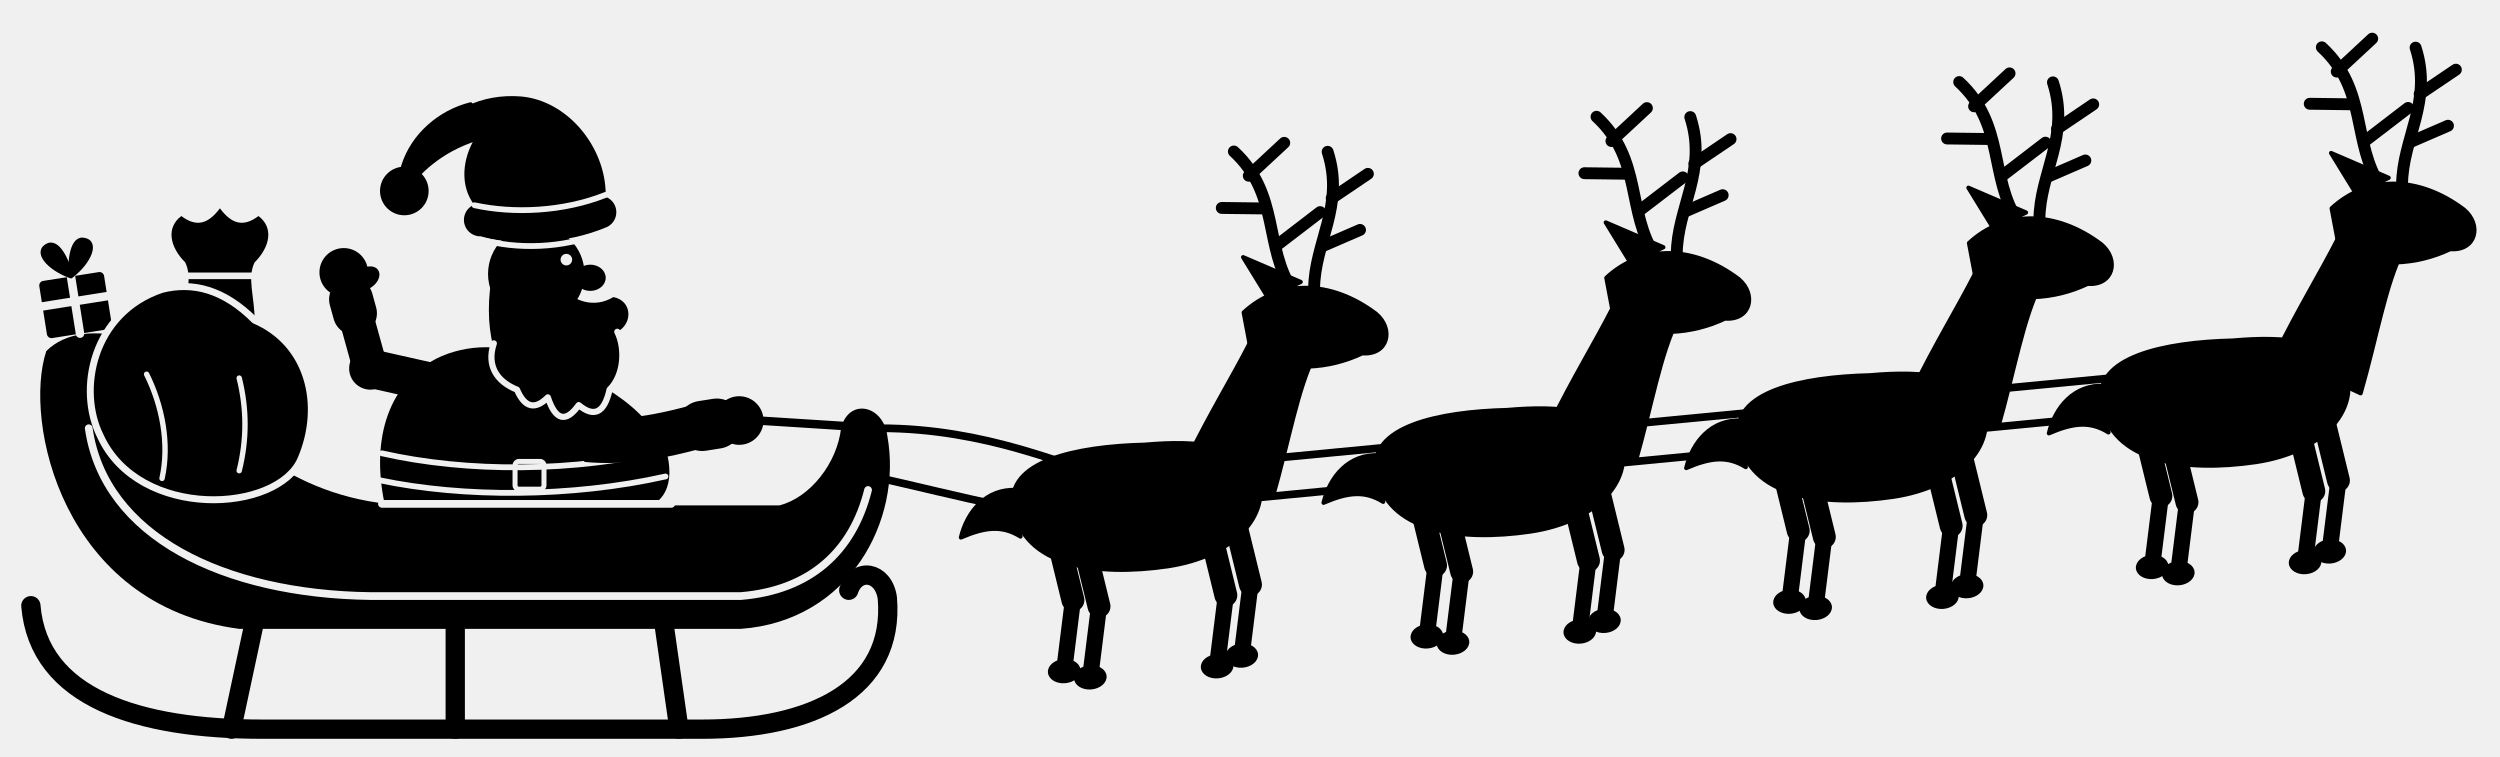
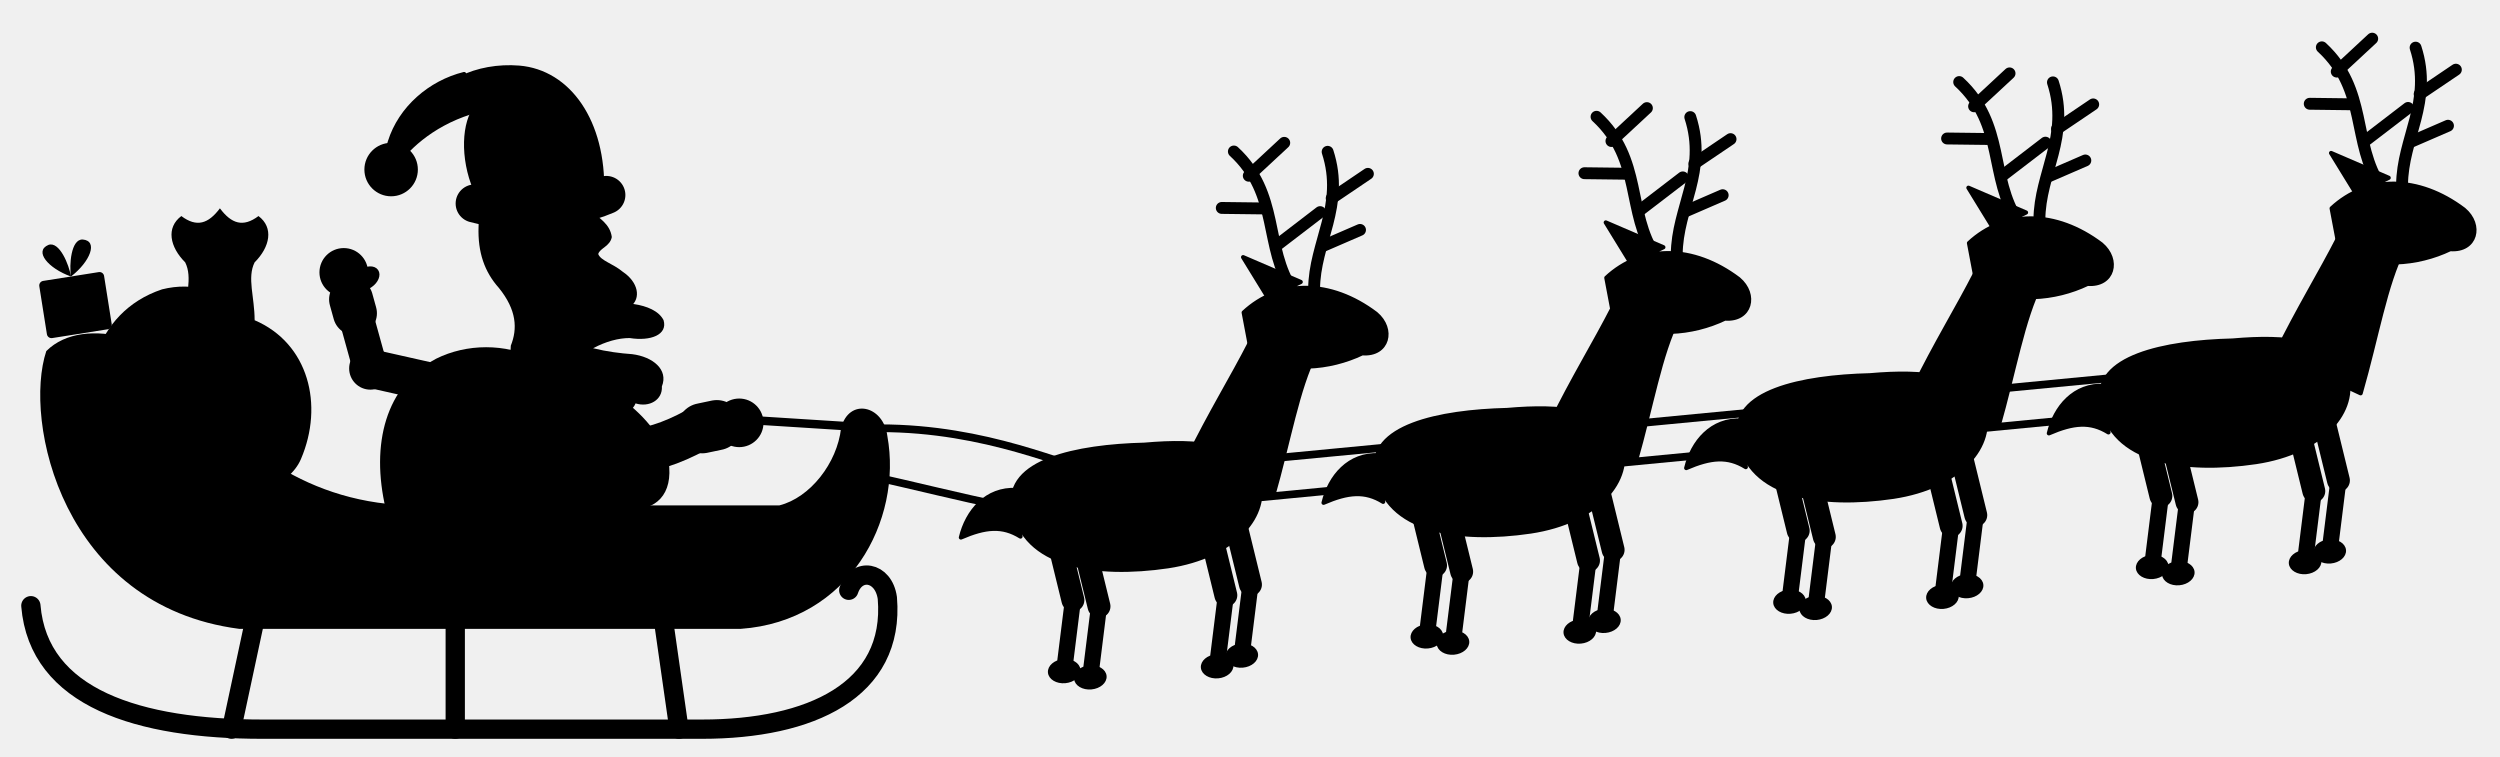
<svg xmlns="http://www.w3.org/2000/svg" width="648" height="196" viewBox="4 -5 648 196">
-   <defs>
-     <mask id="cut" maskUnits="userSpaceOnUse" x="0" y="-20" width="260" height="230">
-       <rect x="0" y="-20" width="260" height="230" fill="#fff" />
-       <g fill="none" stroke="#000" stroke-linecap="round" stroke-linejoin="round">
-         <circle cx="150.8" cy="62.3" r="1.5" fill="#000" stroke="none" />
-         <path d="M127,48.2 C137,50.4 150,49.9 161,45.5" stroke-width="1.5" />
-         <path d="M128.5,57 C138,59.8 150,59.3 159.5,55.5" stroke-width="1.5" />
-         <path d="M132,84 C130,90 133,94 138,96 Q141,103 146,98 Q149,107 154,100 Q160,105 162,96 C166,92 166,85 164,81" stroke-width="1.6" />
-         <path d="M103,125.6 L178,125.6" stroke-width="2" />
-         <path d="M103,112.5 C125,117.5 153,117.5 177.5,111.5" stroke-width="1.5" />
-         <path d="M102.5,119.5 C124,124 152,124 176.5,118.5" stroke-width="1.5" />
-         <rect x="137.5" y="114.6" width="7.5" height="7.2" rx="1" stroke-width="1.3" />
-         <path d="M30,108 C24,96 28,76 46,70 C54,68 62,70 70,78 C84,84 88,100 82,114 C76,128 40,130 30,108" stroke-width="1.8" />
-         <path d="M51,66.5 L71,66.5" stroke-width="1.7" />
-         <path d="M42,92 C46,100 48,110 46,119" stroke-width="1.4" />
-         <path d="M66,93 C68,101 68,109 66,117" stroke-width="1.4" />
-         <path d="M27,106 C31,134 62,149 100,149.5 L196,149.5 C214,148 225,138 229,122" stroke-width="2" />
-         <g transform="translate(14 68) rotate(-9)">
-           <path d="M8.5,0 L8.5,15" stroke-width="2.2" />
-           <path d="M0,6.5 L17,6.5" stroke-width="2.2" />
-         </g>
-       </g>
-     </mask>
-   </defs>
  <g fill="#000" stroke="#000" stroke-linecap="round" stroke-linejoin="round">
    <g fill="none" stroke-width="2">
      <path d="M232,106 C260,106 280,116 290,118 L384,109 L478,100 L572,91" />
      <path d="M228,118 C255,124 275,130 288,128 L382,119 L476,110 L570,101" />
    </g>
    <g>
      <animateTransform attributeName="transform" type="translate" values="0 0;0 -1.8;0 0" calcMode="spline" keyTimes="0;.5;1" keySplines=".45 0 .55 1;.45 0 .55 1" dur="0.7s" begin="0.0s" repeatCount="indefinite" />
      <g fill="none" stroke-width="5">
        <path d="M12,152 C14,176 40,184 72,184 L186,184 C214,184 236,174 234,150 C233,143 226,142 224,148" />
        <path d="M64,184 L70,156" />
        <path d="M122,184 L122,156" />
        <path d="M180,184 L176,156" />
      </g>
-       <g mask="url(#cut)" stroke="none">
+       <g stroke="none">
        <path d="M16,86 C10,104 20,152 66,158 L196,158 C224,156 238,130 234,108 C233,100 224,98 222,106 C221,115 214,124 206,126 L112,126 C84,126 64,110 54,94 C48,84 26,76 16,86 Z" />
        <g transform="translate(14 68) rotate(-9)">
          <rect x="0" y="0" width="17" height="15" rx="1.2" />
+           <path d="M8.5,0 C3,-3 0,-8 4,-9 C7,-9.6 8.5,-3 8.5,0 C8.5,-3 10,-9.6 13,-9 C17,-8 14,-3 8.5,0 Z" />
        </g>
        <path d="M30,108 C24,96 28,76 46,70 C54,68 62,70 70,78 C84,84 88,100 82,114 C76,128 40,130 30,108 Z" />
        <path d="M52,78 C52,72 54,67 52,63 C48,59 47,54 51,51 C55,54 58,53 61,49 C64,53 67,54 71,51 C75,54 74,59 70,63 C68,67 70,72 70,78 Z" />
        <path d="M104,127 C100,110 104,95 117,88 C125,84 135,84 143,88 C157,92 172,100 177,113 C179,122 175,127 168,127 Z" />
-         <circle cx="143" cy="66" r="12.5" />
-         <ellipse cx="157" cy="67" rx="4" ry="3.4" />
-         <path d="M133,60 C129,74 130,88 138,96 Q141,103 146,98 Q149,107 154,100 Q160,105 162,96 C166,92 166,85 164,81 C168,79 168,73 163,72 C158,75 153,73 150,70 C150,66 146,62 140,58 Z" />
-         <path d="M127,48.2 C123,43 124,36 127,31 L125,22.5 C129,20.5 134,19.6 139,20 C151,21 161,33 161,45.5 C150,49.9 137,50.4 127,48.2 Z" />
-         <path d="M128.5,52 C138,54.5 150,54 159.5,50" fill="none" stroke="#000" stroke-width="8.5" />
-       </g>
-       <g transform="translate(14 68) rotate(-9)">
-         <path d="M8.5,0 C3,-3 0,-8 4,-9 C7,-9.6 8.5,-3 8.5,0 C8.5,-3 10,-9.6 13,-9 C17,-8 14,-3 8.5,0 Z" />
-       </g>
-       <path d="M156,109 C166,110 176,108 184.6,105.6" fill="none" stroke-width="11.5" stroke-linecap="butt" />
-       <path d="M186,105.4 L189.8,104.8" fill="none" stroke-width="13" stroke-linecap="round" />
-       <circle cx="195.6" cy="104" r="5.8" />
+       </g>
+       <path d="M166,112 C172,112 178,110 184.6,106.4" fill="none" stroke-width="11.5" stroke-linecap="butt" />
+       <path d="M186,106 L189.8,105.2" fill="none" stroke-width="13" stroke-linecap="round" />
+       <circle cx="195.6" cy="104.6" r="5.8" />
      <path d="M120,95 L100,90.5" fill="none" stroke-width="10" />
      <circle cx="100" cy="90.5" r="5" />
      <g>
        <animateTransform attributeName="transform" type="rotate" values="-16 100 90.5;14 100 90.5;-16 100 90.5" calcMode="spline" keyTimes="0;.5;1" keySplines=".45 0 .55 1;.45 0 .55 1" dur="0.9s" begin="0.0s" repeatCount="indefinite" />
        <path d="M100,90.5 L96.4,77.5" fill="none" stroke-width="9" stroke-linecap="butt" />
        <path d="M96,76.2 L95,72.6" fill="none" stroke-width="11.4" stroke-linecap="round" />
        <circle cx="93.1" cy="65.6" r="5.8" />
        <ellipse cx="98.8" cy="67.2" rx="3.4" ry="2.2" transform="rotate(-35 98.8 67.2)" />
      </g>
-       <g>
-         <animateTransform attributeName="transform" type="rotate" values="-6 126 27;6 126 27;-6 126 27" calcMode="spline" keyTimes="0;.5;1" keySplines=".45 0 .55 1;.45 0 .55 1" dur="1.2s" begin="0.0s" repeatCount="indefinite" />
-         <path d="M126,22 C118,24 111,30 108.5,38 C107.5,41 108,43 109.5,44 C112,40 118,34 127.5,31 Z" />
-         <g>
-           <animateTransform attributeName="transform" type="rotate" values="14 115 36;-14 115 36;14 115 36" calcMode="spline" keyTimes="0;.5;1" keySplines=".45 0 .55 1;.45 0 .55 1" dur="1.2s" begin="-0.3s" repeatCount="indefinite" />
-           <circle cx="108.8" cy="44.5" r="5.8" />
+       <g transform="translate(143 100) scale(1.1) translate(-143 -100)">
+         <path d="M155.5,54 C158,56 160.4,57.4 160.8,60.4 C160.4,62.6 158,63 157.6,64.4 C158.2,66 161,66.6 163.4,68.6 C167,71 167.8,74.8 165.2,76.8 C163.4,78 160,77.8 158,76.6 C161.6,75.4 170.8,75.6 173,80 C174,83.4 170,85 165,84.2 C162.4,84.2 159.4,85 156.4,86.6 C159.6,87.4 162.8,87.8 165.6,88 C170.4,88.6 174.2,91.6 172.6,95.6 C172.8,98.8 169.6,100.6 166.4,99.6 C165,103 159.8,103.2 157.2,99.8 C154.8,103.6 149.2,103.4 147,99 C143.8,101.2 138.2,99.6 136.6,94.4 L137,86 C138.6,82 138.4,77.6 134.2,72.4 C130.8,68.6 129.2,64 129.4,58 C129.4,56 130,55 130.8,54 Z" stroke="none" />
+         <path d="M129.5,52 C125.5,45 125,36 127.5,31 L125,22.5 C129,20.5 134,19.6 139,20 C151,21 159.5,33 159,50 C151,53.5 138,54 129.5,52 Z" stroke="none" />
+         <path d="M128.5,52.5 C138,55 150,54.5 159.5,50.5" fill="none" stroke="#000" stroke-width="9" />
+         <g>
+           <animateTransform attributeName="transform" type="rotate" values="-6 126 27;6 126 27;-6 126 27" calcMode="spline" keyTimes="0;.5;1" keySplines=".45 0 .55 1;.45 0 .55 1" dur="1.2s" begin="0.0s" repeatCount="indefinite" />
+           <path d="M126,22 C118,24 111,30 108.5,38 C107.5,41 108,43 109.5,44 C112,40 118,34 127.5,31 Z" />
+           <g>
+             <animateTransform attributeName="transform" type="rotate" values="14 115 36;-14 115 36;14 115 36" calcMode="spline" keyTimes="0;.5;1" keySplines=".45 0 .55 1;.45 0 .55 1" dur="1.2s" begin="-0.3s" repeatCount="indefinite" />
+             <circle cx="108.8" cy="44.5" r="5.8" />
+           </g>
        </g>
      </g>
      <path d="M200.5,104 L232,106" fill="none" stroke-width="2.2" />
    </g>
    <g transform="translate(300 128) rotate(-5) scale(1.1)">
      <g>
        <animateTransform attributeName="transform" type="translate" values="0 0;0 -3.5;0 0" calcMode="spline" keyTimes="0;.5;1" keySplines=".45 0 .55 1;.45 0 .55 1" dur="0.7s" begin="-0.00s" repeatCount="indefinite" />
        <g>
          <animateTransform attributeName="transform" type="rotate" values="25 -20 6;60 -20 6;25 -20 6" calcMode="spline" keyTimes="0;.5;1" keySplines=".45 0 .55 1;.45 0 .55 1" dur="0.7s" begin="-0.35s" repeatCount="indefinite" />
          <path d="M-20,6 L-18,19" stroke-width="5.4" />
          <g>
            <animateTransform attributeName="transform" type="rotate" values="-40 -18 19;-8 -18 19;-40 -18 19" calcMode="spline" keyTimes="0;.5;1" keySplines=".45 0 .55 1;.45 0 .55 1" dur="0.7s" begin="-0.44s" repeatCount="indefinite" />
            <path d="M-18,19 L-21,33" stroke-width="3.8" />
            <ellipse cx="-21.5" cy="35.5" rx="3.6" ry="2.6" stroke-width="0.5" />
          </g>
        </g>
        <g>
          <animateTransform attributeName="transform" type="rotate" values="15 -14 8;50 -14 8;15 -14 8" calcMode="spline" keyTimes="0;.5;1" keySplines=".45 0 .55 1;.45 0 .55 1" dur="0.7s" begin="-0.45s" repeatCount="indefinite" />
          <path d="M-14,8 L-12,21" stroke-width="5.4" />
          <g>
            <animateTransform attributeName="transform" type="rotate" values="-35 -12 21;-5 -12 21;-35 -12 21" calcMode="spline" keyTimes="0;.5;1" keySplines=".45 0 .55 1;.45 0 .55 1" dur="0.7s" begin="-0.54s" repeatCount="indefinite" />
            <path d="M-12,21 L-15,35" stroke-width="3.8" />
            <ellipse cx="-15.5" cy="37.5" rx="3.6" ry="2.6" stroke-width="0.5" />
          </g>
        </g>
        <g>
          <animateTransform attributeName="transform" type="rotate" values="-62 16 8;-25 16 8;-62 16 8" calcMode="spline" keyTimes="0;.5;1" keySplines=".45 0 .55 1;.45 0 .55 1" dur="0.7s" begin="-0.00s" repeatCount="indefinite" />
          <path d="M16,8 L18,21" stroke-width="5.4" />
          <g>
            <animateTransform attributeName="transform" type="rotate" values="30 18 21;62 18 21;30 18 21" calcMode="spline" keyTimes="0;.5;1" keySplines=".45 0 .55 1;.45 0 .55 1" dur="0.7s" begin="-0.09s" repeatCount="indefinite" />
            <path d="M18,21 L15,35" stroke-width="3.8" />
            <ellipse cx="14.5" cy="37.5" rx="3.6" ry="2.6" stroke-width="0.5" />
          </g>
        </g>
        <g>
          <animateTransform attributeName="transform" type="rotate" values="-50 22 6;-18 22 6;-50 22 6" calcMode="spline" keyTimes="0;.5;1" keySplines=".45 0 .55 1;.45 0 .55 1" dur="0.7s" begin="-0.10s" repeatCount="indefinite" />
          <path d="M22,6 L24,19" stroke-width="5.4" />
          <g>
            <animateTransform attributeName="transform" type="rotate" values="25 24 19;55 24 19;25 24 19" calcMode="spline" keyTimes="0;.5;1" keySplines=".45 0 .55 1;.45 0 .55 1" dur="0.7s" begin="-0.19s" repeatCount="indefinite" />
            <path d="M24,19 L21,33" stroke-width="3.8" />
            <ellipse cx="20.5" cy="35.5" rx="3.6" ry="2.6" stroke-width="0.5" />
          </g>
        </g>
        <path d="M-30,-4 C-31,-15 -14,-17 2,-16 C15,-16 25,-14 28,-6 C30,3 21,12 5,13 C-12,14 -29,10 -30,-4 Z" />
        <path d="M-29,-8 C-36,-9 -41,-4 -43,2 C-37,0 -33,0 -29,3 Z" />
        <path d="M12,-12 C18,-22 24,-30 29,-38 L44,-34 C39,-26 36,-14 31,-1 Z" />
        <path d="M28,-45 C37,-52 49,-51 59,-42 C63,-38 61,-32 55,-33 C47,-30 37,-30 29,-35 Z" />
        <path d="M34,-48 L29,-58 L42,-51 Z" />
        <g fill="none" stroke-width="2.8">
          <path d="M40,-49 C34,-60 39,-72 29,-83" />
          <path d="M37,-60 L48,-67" />
          <path d="M35,-69 L25,-70" />
          <path d="M32,-77 L41,-84" />
          <path d="M45,-49 C46,-60 54,-68 51,-81" />
          <path d="M48,-59 L57,-62" />
          <path d="M51,-70 L60,-75" />
        </g>
      </g>
    </g>
    <g transform="translate(394 119) rotate(-5) scale(1.1)">
      <g>
        <animateTransform attributeName="transform" type="translate" values="0 0;0 -3.5;0 0" calcMode="spline" keyTimes="0;.5;1" keySplines=".45 0 .55 1;.45 0 .55 1" dur="0.7s" begin="-0.11s" repeatCount="indefinite" />
        <g>
          <animateTransform attributeName="transform" type="rotate" values="25 -20 6;60 -20 6;25 -20 6" calcMode="spline" keyTimes="0;.5;1" keySplines=".45 0 .55 1;.45 0 .55 1" dur="0.7s" begin="-0.46s" repeatCount="indefinite" />
          <path d="M-20,6 L-18,19" stroke-width="5.4" />
          <g>
            <animateTransform attributeName="transform" type="rotate" values="-40 -18 19;-8 -18 19;-40 -18 19" calcMode="spline" keyTimes="0;.5;1" keySplines=".45 0 .55 1;.45 0 .55 1" dur="0.7s" begin="-0.55s" repeatCount="indefinite" />
            <path d="M-18,19 L-21,33" stroke-width="3.8" />
            <ellipse cx="-21.5" cy="35.5" rx="3.6" ry="2.6" stroke-width="0.5" />
          </g>
        </g>
        <g>
          <animateTransform attributeName="transform" type="rotate" values="15 -14 8;50 -14 8;15 -14 8" calcMode="spline" keyTimes="0;.5;1" keySplines=".45 0 .55 1;.45 0 .55 1" dur="0.7s" begin="-0.56s" repeatCount="indefinite" />
          <path d="M-14,8 L-12,21" stroke-width="5.4" />
          <g>
            <animateTransform attributeName="transform" type="rotate" values="-35 -12 21;-5 -12 21;-35 -12 21" calcMode="spline" keyTimes="0;.5;1" keySplines=".45 0 .55 1;.45 0 .55 1" dur="0.7s" begin="-0.65s" repeatCount="indefinite" />
            <path d="M-12,21 L-15,35" stroke-width="3.8" />
            <ellipse cx="-15.5" cy="37.5" rx="3.6" ry="2.6" stroke-width="0.5" />
          </g>
        </g>
        <g>
          <animateTransform attributeName="transform" type="rotate" values="-62 16 8;-25 16 8;-62 16 8" calcMode="spline" keyTimes="0;.5;1" keySplines=".45 0 .55 1;.45 0 .55 1" dur="0.7s" begin="-0.11s" repeatCount="indefinite" />
          <path d="M16,8 L18,21" stroke-width="5.4" />
          <g>
            <animateTransform attributeName="transform" type="rotate" values="30 18 21;62 18 21;30 18 21" calcMode="spline" keyTimes="0;.5;1" keySplines=".45 0 .55 1;.45 0 .55 1" dur="0.7s" begin="-0.20s" repeatCount="indefinite" />
            <path d="M18,21 L15,35" stroke-width="3.8" />
            <ellipse cx="14.5" cy="37.5" rx="3.6" ry="2.6" stroke-width="0.5" />
          </g>
        </g>
        <g>
          <animateTransform attributeName="transform" type="rotate" values="-50 22 6;-18 22 6;-50 22 6" calcMode="spline" keyTimes="0;.5;1" keySplines=".45 0 .55 1;.45 0 .55 1" dur="0.7s" begin="-0.21s" repeatCount="indefinite" />
          <path d="M22,6 L24,19" stroke-width="5.4" />
          <g>
            <animateTransform attributeName="transform" type="rotate" values="25 24 19;55 24 19;25 24 19" calcMode="spline" keyTimes="0;.5;1" keySplines=".45 0 .55 1;.45 0 .55 1" dur="0.7s" begin="-0.30s" repeatCount="indefinite" />
            <path d="M24,19 L21,33" stroke-width="3.8" />
            <ellipse cx="20.5" cy="35.5" rx="3.6" ry="2.6" stroke-width="0.5" />
          </g>
        </g>
        <path d="M-30,-4 C-31,-15 -14,-17 2,-16 C15,-16 25,-14 28,-6 C30,3 21,12 5,13 C-12,14 -29,10 -30,-4 Z" />
        <path d="M-29,-8 C-36,-9 -41,-4 -43,2 C-37,0 -33,0 -29,3 Z" />
        <path d="M12,-12 C18,-22 24,-30 29,-38 L44,-34 C39,-26 36,-14 31,-1 Z" />
        <path d="M28,-45 C37,-52 49,-51 59,-42 C63,-38 61,-32 55,-33 C47,-30 37,-30 29,-35 Z" />
        <path d="M34,-48 L29,-58 L42,-51 Z" />
        <g fill="none" stroke-width="2.8">
          <path d="M40,-49 C34,-60 39,-72 29,-83" />
          <path d="M37,-60 L48,-67" />
          <path d="M35,-69 L25,-70" />
          <path d="M32,-77 L41,-84" />
          <path d="M45,-49 C46,-60 54,-68 51,-81" />
          <path d="M48,-59 L57,-62" />
          <path d="M51,-70 L60,-75" />
        </g>
      </g>
    </g>
    <g transform="translate(488 110) rotate(-5) scale(1.1)">
      <g>
        <animateTransform attributeName="transform" type="translate" values="0 0;0 -3.5;0 0" calcMode="spline" keyTimes="0;.5;1" keySplines=".45 0 .55 1;.45 0 .55 1" dur="0.7s" begin="-0.22s" repeatCount="indefinite" />
        <g>
          <animateTransform attributeName="transform" type="rotate" values="25 -20 6;60 -20 6;25 -20 6" calcMode="spline" keyTimes="0;.5;1" keySplines=".45 0 .55 1;.45 0 .55 1" dur="0.7s" begin="-0.57s" repeatCount="indefinite" />
          <path d="M-20,6 L-18,19" stroke-width="5.4" />
          <g>
            <animateTransform attributeName="transform" type="rotate" values="-40 -18 19;-8 -18 19;-40 -18 19" calcMode="spline" keyTimes="0;.5;1" keySplines=".45 0 .55 1;.45 0 .55 1" dur="0.7s" begin="-0.66s" repeatCount="indefinite" />
            <path d="M-18,19 L-21,33" stroke-width="3.8" />
            <ellipse cx="-21.5" cy="35.5" rx="3.6" ry="2.6" stroke-width="0.5" />
          </g>
        </g>
        <g>
          <animateTransform attributeName="transform" type="rotate" values="15 -14 8;50 -14 8;15 -14 8" calcMode="spline" keyTimes="0;.5;1" keySplines=".45 0 .55 1;.45 0 .55 1" dur="0.7s" begin="-0.67s" repeatCount="indefinite" />
          <path d="M-14,8 L-12,21" stroke-width="5.4" />
          <g>
            <animateTransform attributeName="transform" type="rotate" values="-35 -12 21;-5 -12 21;-35 -12 21" calcMode="spline" keyTimes="0;.5;1" keySplines=".45 0 .55 1;.45 0 .55 1" dur="0.7s" begin="-0.76s" repeatCount="indefinite" />
            <path d="M-12,21 L-15,35" stroke-width="3.8" />
            <ellipse cx="-15.5" cy="37.5" rx="3.6" ry="2.6" stroke-width="0.5" />
          </g>
        </g>
        <g>
          <animateTransform attributeName="transform" type="rotate" values="-62 16 8;-25 16 8;-62 16 8" calcMode="spline" keyTimes="0;.5;1" keySplines=".45 0 .55 1;.45 0 .55 1" dur="0.7s" begin="-0.22s" repeatCount="indefinite" />
          <path d="M16,8 L18,21" stroke-width="5.4" />
          <g>
            <animateTransform attributeName="transform" type="rotate" values="30 18 21;62 18 21;30 18 21" calcMode="spline" keyTimes="0;.5;1" keySplines=".45 0 .55 1;.45 0 .55 1" dur="0.7s" begin="-0.31s" repeatCount="indefinite" />
            <path d="M18,21 L15,35" stroke-width="3.8" />
            <ellipse cx="14.5" cy="37.5" rx="3.6" ry="2.6" stroke-width="0.5" />
          </g>
        </g>
        <g>
          <animateTransform attributeName="transform" type="rotate" values="-50 22 6;-18 22 6;-50 22 6" calcMode="spline" keyTimes="0;.5;1" keySplines=".45 0 .55 1;.45 0 .55 1" dur="0.7s" begin="-0.32s" repeatCount="indefinite" />
          <path d="M22,6 L24,19" stroke-width="5.4" />
          <g>
            <animateTransform attributeName="transform" type="rotate" values="25 24 19;55 24 19;25 24 19" calcMode="spline" keyTimes="0;.5;1" keySplines=".45 0 .55 1;.45 0 .55 1" dur="0.7s" begin="-0.41s" repeatCount="indefinite" />
            <path d="M24,19 L21,33" stroke-width="3.8" />
            <ellipse cx="20.5" cy="35.5" rx="3.6" ry="2.6" stroke-width="0.5" />
          </g>
        </g>
        <path d="M-30,-4 C-31,-15 -14,-17 2,-16 C15,-16 25,-14 28,-6 C30,3 21,12 5,13 C-12,14 -29,10 -30,-4 Z" />
        <path d="M-29,-8 C-36,-9 -41,-4 -43,2 C-37,0 -33,0 -29,3 Z" />
        <path d="M12,-12 C18,-22 24,-30 29,-38 L44,-34 C39,-26 36,-14 31,-1 Z" />
        <path d="M28,-45 C37,-52 49,-51 59,-42 C63,-38 61,-32 55,-33 C47,-30 37,-30 29,-35 Z" />
        <path d="M34,-48 L29,-58 L42,-51 Z" />
        <g fill="none" stroke-width="2.8">
          <path d="M40,-49 C34,-60 39,-72 29,-83" />
          <path d="M37,-60 L48,-67" />
          <path d="M35,-69 L25,-70" />
          <path d="M32,-77 L41,-84" />
          <path d="M45,-49 C46,-60 54,-68 51,-81" />
          <path d="M48,-59 L57,-62" />
          <path d="M51,-70 L60,-75" />
        </g>
      </g>
    </g>
    <g transform="translate(582 101) rotate(-5) scale(1.1)">
      <g>
        <animateTransform attributeName="transform" type="translate" values="0 0;0 -3.5;0 0" calcMode="spline" keyTimes="0;.5;1" keySplines=".45 0 .55 1;.45 0 .55 1" dur="0.7s" begin="-0.33s" repeatCount="indefinite" />
        <g>
          <animateTransform attributeName="transform" type="rotate" values="25 -20 6;60 -20 6;25 -20 6" calcMode="spline" keyTimes="0;.5;1" keySplines=".45 0 .55 1;.45 0 .55 1" dur="0.7s" begin="-0.68s" repeatCount="indefinite" />
          <path d="M-20,6 L-18,19" stroke-width="5.4" />
          <g>
            <animateTransform attributeName="transform" type="rotate" values="-40 -18 19;-8 -18 19;-40 -18 19" calcMode="spline" keyTimes="0;.5;1" keySplines=".45 0 .55 1;.45 0 .55 1" dur="0.7s" begin="-0.77s" repeatCount="indefinite" />
            <path d="M-18,19 L-21,33" stroke-width="3.8" />
            <ellipse cx="-21.5" cy="35.5" rx="3.6" ry="2.6" stroke-width="0.5" />
          </g>
        </g>
        <g>
          <animateTransform attributeName="transform" type="rotate" values="15 -14 8;50 -14 8;15 -14 8" calcMode="spline" keyTimes="0;.5;1" keySplines=".45 0 .55 1;.45 0 .55 1" dur="0.7s" begin="-0.78s" repeatCount="indefinite" />
          <path d="M-14,8 L-12,21" stroke-width="5.4" />
          <g>
            <animateTransform attributeName="transform" type="rotate" values="-35 -12 21;-5 -12 21;-35 -12 21" calcMode="spline" keyTimes="0;.5;1" keySplines=".45 0 .55 1;.45 0 .55 1" dur="0.7s" begin="-0.87s" repeatCount="indefinite" />
            <path d="M-12,21 L-15,35" stroke-width="3.8" />
            <ellipse cx="-15.5" cy="37.5" rx="3.6" ry="2.6" stroke-width="0.5" />
          </g>
        </g>
        <g>
          <animateTransform attributeName="transform" type="rotate" values="-62 16 8;-25 16 8;-62 16 8" calcMode="spline" keyTimes="0;.5;1" keySplines=".45 0 .55 1;.45 0 .55 1" dur="0.7s" begin="-0.33s" repeatCount="indefinite" />
          <path d="M16,8 L18,21" stroke-width="5.4" />
          <g>
            <animateTransform attributeName="transform" type="rotate" values="30 18 21;62 18 21;30 18 21" calcMode="spline" keyTimes="0;.5;1" keySplines=".45 0 .55 1;.45 0 .55 1" dur="0.7s" begin="-0.42s" repeatCount="indefinite" />
            <path d="M18,21 L15,35" stroke-width="3.8" />
            <ellipse cx="14.5" cy="37.5" rx="3.6" ry="2.6" stroke-width="0.5" />
          </g>
        </g>
        <g>
          <animateTransform attributeName="transform" type="rotate" values="-50 22 6;-18 22 6;-50 22 6" calcMode="spline" keyTimes="0;.5;1" keySplines=".45 0 .55 1;.45 0 .55 1" dur="0.7s" begin="-0.43s" repeatCount="indefinite" />
          <path d="M22,6 L24,19" stroke-width="5.4" />
          <g>
            <animateTransform attributeName="transform" type="rotate" values="25 24 19;55 24 19;25 24 19" calcMode="spline" keyTimes="0;.5;1" keySplines=".45 0 .55 1;.45 0 .55 1" dur="0.7s" begin="-0.52s" repeatCount="indefinite" />
            <path d="M24,19 L21,33" stroke-width="3.8" />
            <ellipse cx="20.5" cy="35.5" rx="3.6" ry="2.6" stroke-width="0.5" />
          </g>
        </g>
        <path d="M-30,-4 C-31,-15 -14,-17 2,-16 C15,-16 25,-14 28,-6 C30,3 21,12 5,13 C-12,14 -29,10 -30,-4 Z" />
        <path d="M-29,-8 C-36,-9 -41,-4 -43,2 C-37,0 -33,0 -29,3 Z" />
        <path d="M12,-12 C18,-22 24,-30 29,-38 L44,-34 C39,-26 36,-14 31,-1 Z" />
        <path d="M28,-45 C37,-52 49,-51 59,-42 C63,-38 61,-32 55,-33 C47,-30 37,-30 29,-35 Z" />
        <path d="M34,-48 L29,-58 L42,-51 Z" />
        <g fill="none" stroke-width="2.8">
          <path d="M40,-49 C34,-60 39,-72 29,-83" />
          <path d="M37,-60 L48,-67" />
          <path d="M35,-69 L25,-70" />
          <path d="M32,-77 L41,-84" />
          <path d="M45,-49 C46,-60 54,-68 51,-81" />
          <path d="M48,-59 L57,-62" />
          <path d="M51,-70 L60,-75" />
        </g>
      </g>
    </g>
  </g>
</svg>
